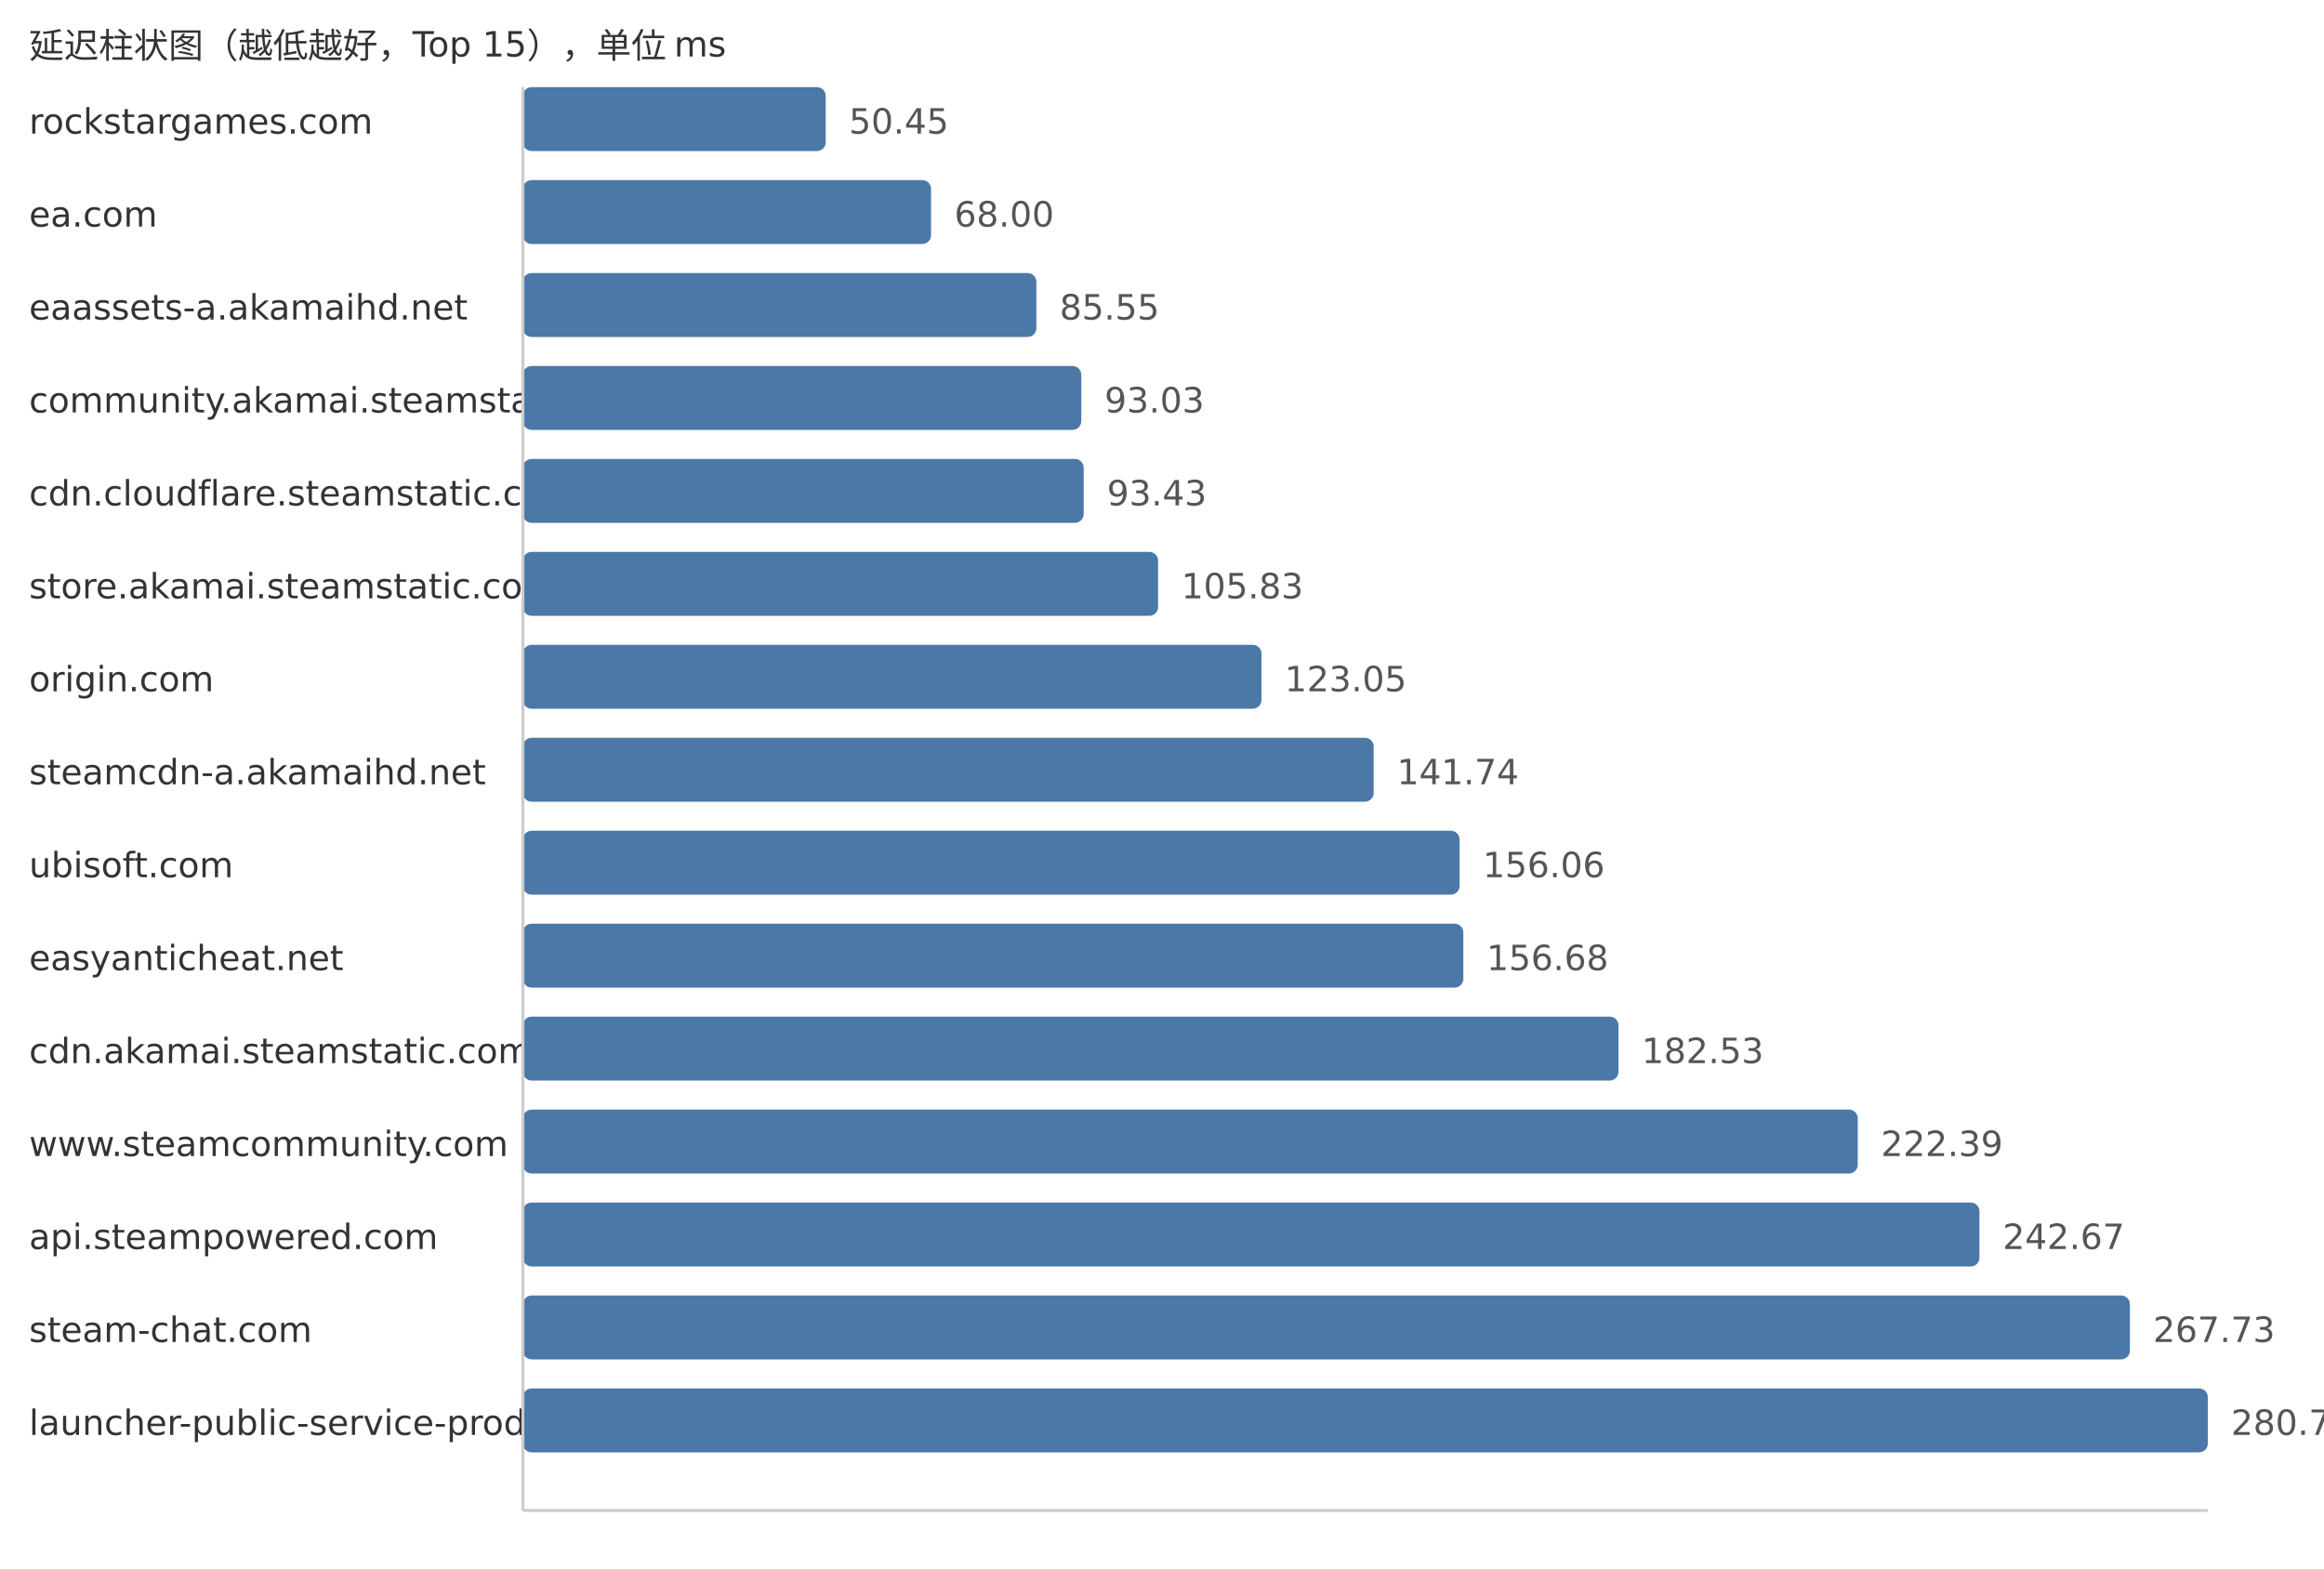
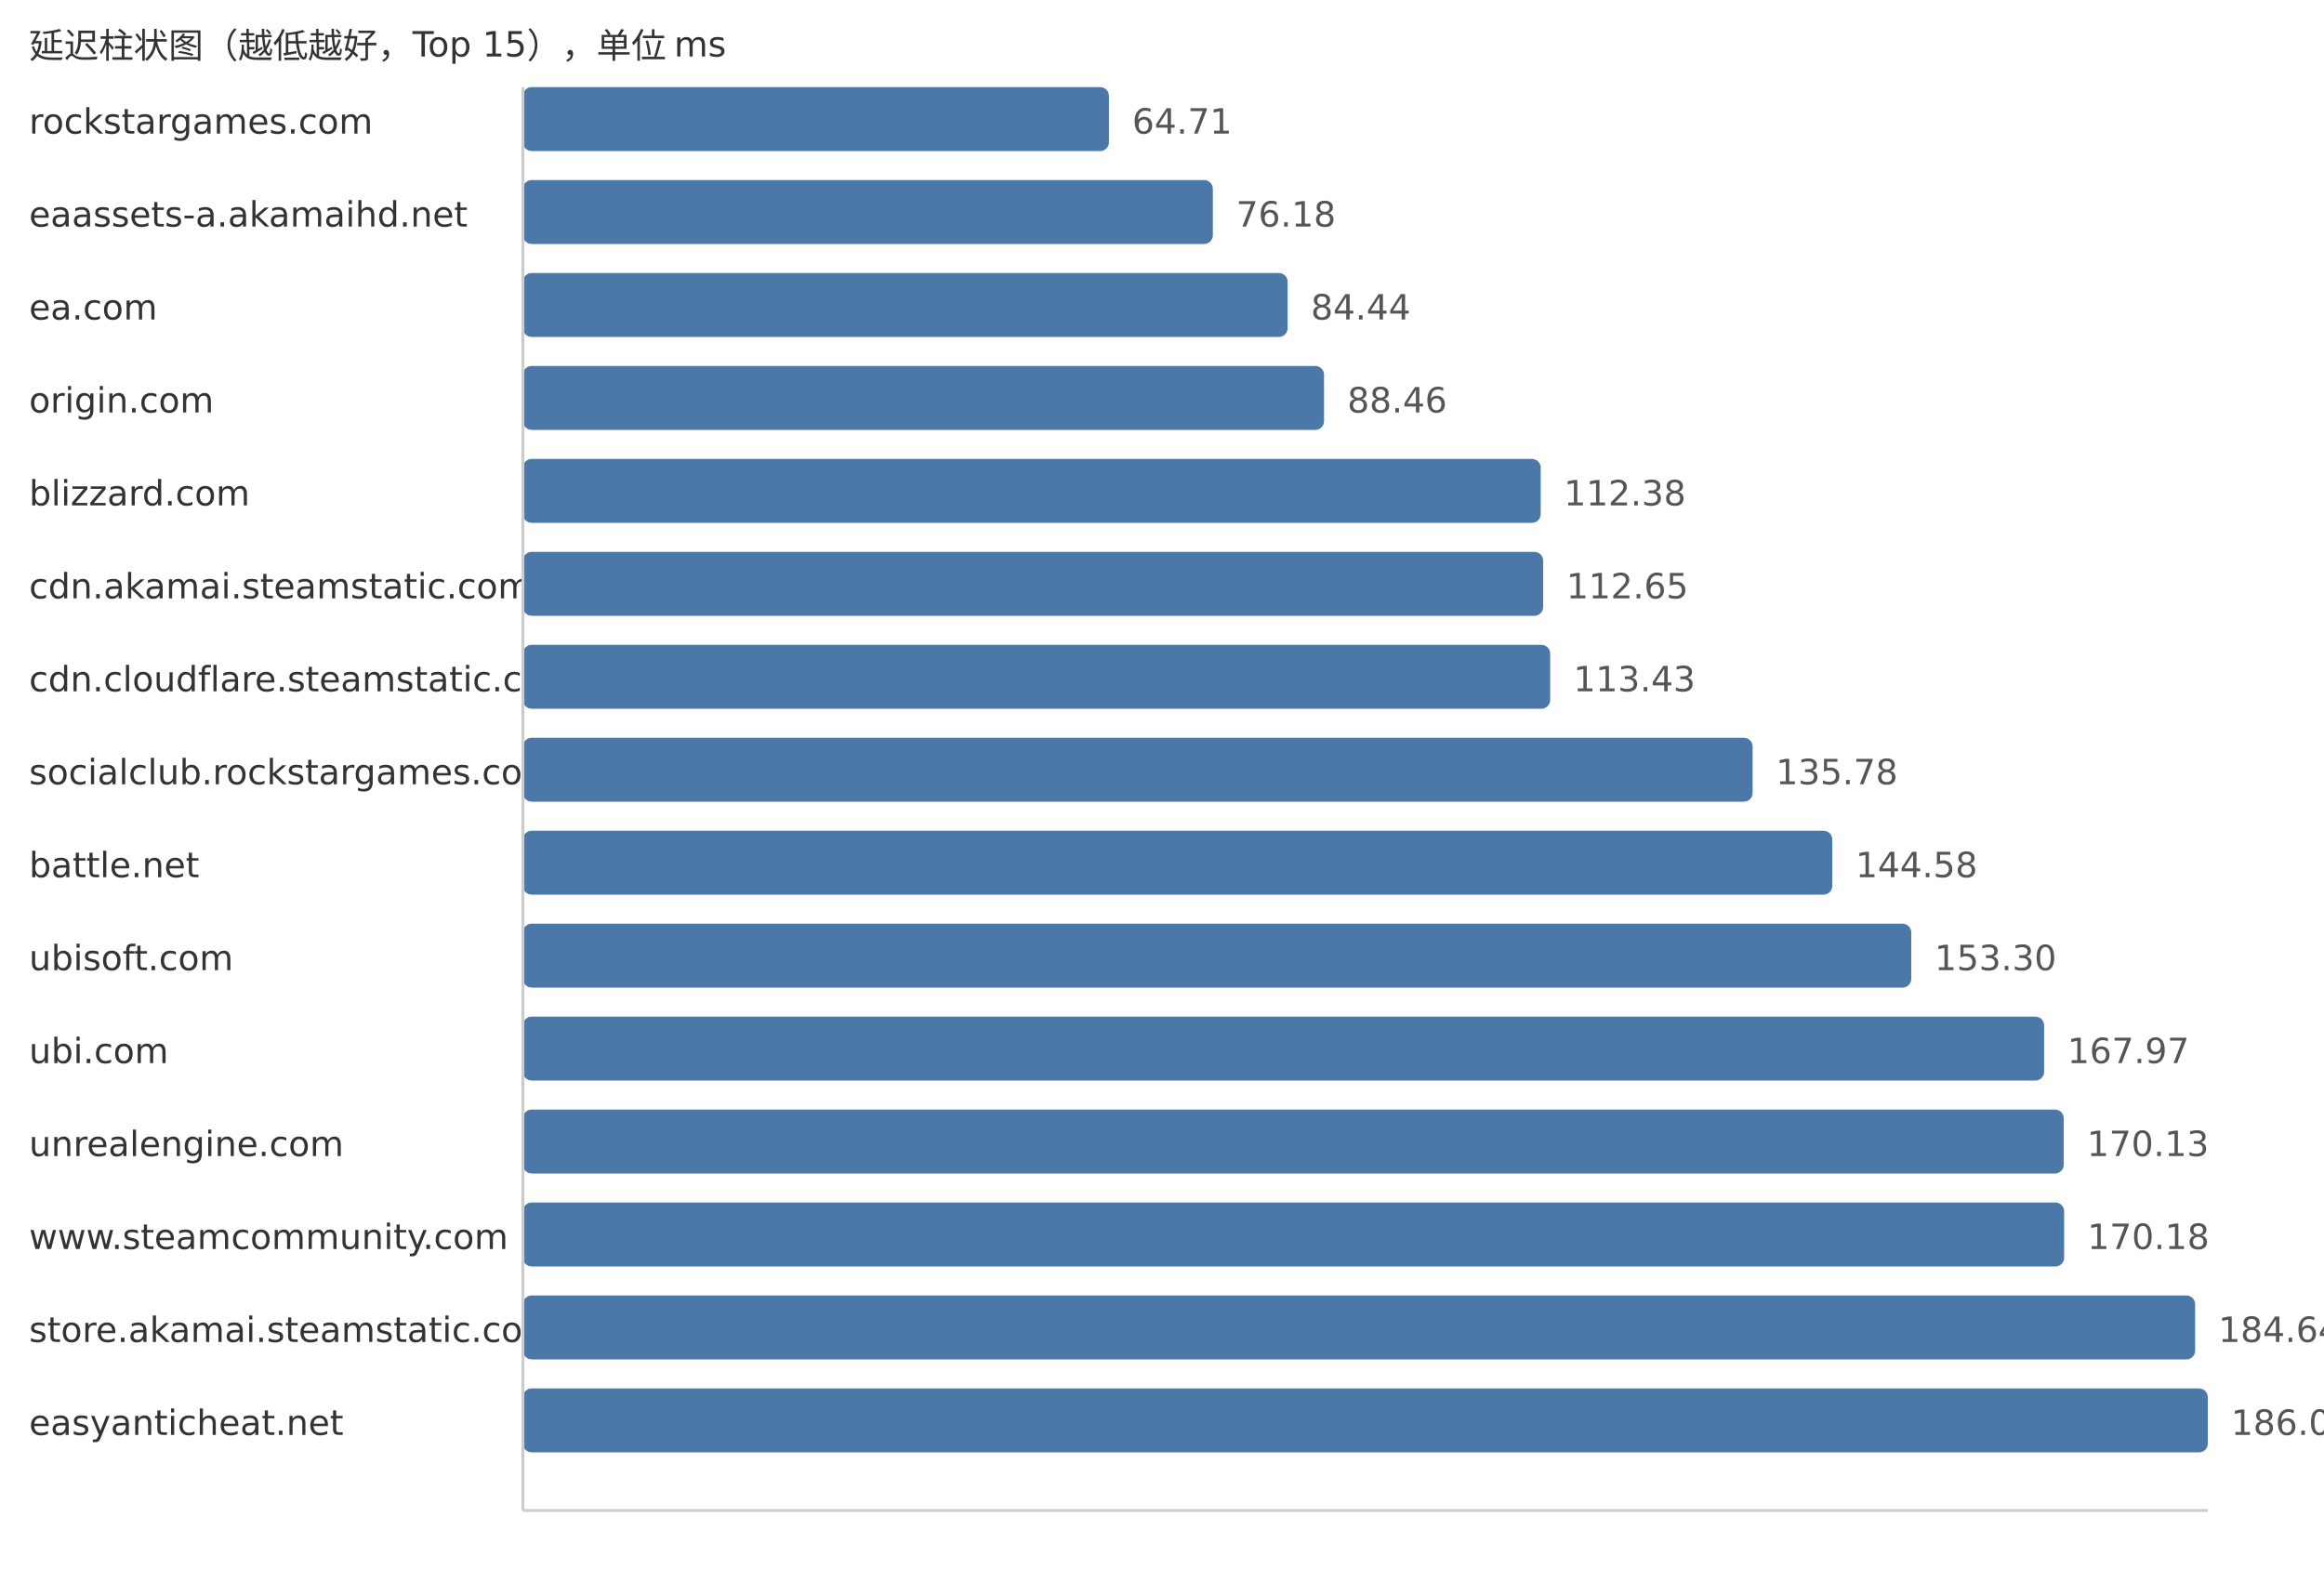
<svg xmlns="http://www.w3.org/2000/svg" width="800" height="540">
  <style> .label{font-family:DejaVu Sans,Verdana,Geneva,sans-serif;font-size:12px;fill:#333} .value{font-family:DejaVu Sans,Verdana,Geneva,sans-serif;font-size:12px;fill:#555} </style>
  <text x="10" y="20" class="label">延迟柱状图（越低越好，Top 15），单位 ms</text>
  <text x="10" y="46" class="label">rockstargames.com</text>
-   <rect x="180" y="30" width="104.24" height="22" fill="#4c78a8" rx="3" />
-   <text x="292.24" y="46" class="value">50.45</text>
-   <text x="10" y="78" class="label">ea.com</text>
-   <rect x="180" y="62" width="140.5" height="22" fill="#4c78a8" rx="3" />
-   <text x="328.5" y="78" class="value">68.00</text>
-   <text x="10" y="110" class="label">eaassets-a.akamaihd.net</text>
-   <rect x="180" y="94" width="176.76" height="22" fill="#4c78a8" rx="3" />
-   <text x="364.76" y="110" class="value">85.55</text>
-   <text x="10" y="142" class="label">community.akamai.steamstatic.com</text>
-   <rect x="180" y="126" width="192.22" height="22" fill="#4c78a8" rx="3" />
-   <text x="380.22" y="142" class="value">93.03</text>
-   <text x="10" y="174" class="label">cdn.cloudflare.steamstatic.com</text>
-   <rect x="180" y="158" width="193.04" height="22" fill="#4c78a8" rx="3" />
-   <text x="381.04" y="174" class="value">93.43</text>
-   <text x="10" y="206" class="label">store.akamai.steamstatic.com</text>
-   <rect x="180" y="190" width="218.66" height="22" fill="#4c78a8" rx="3" />
-   <text x="406.66" y="206" class="value">105.83</text>
-   <text x="10" y="238" class="label">origin.com</text>
-   <rect x="180" y="222" width="254.24" height="22" fill="#4c78a8" rx="3" />
-   <text x="442.24" y="238" class="value">123.05</text>
-   <text x="10" y="270" class="label">steamcdn-a.akamaihd.net</text>
-   <rect x="180" y="254" width="292.86" height="22" fill="#4c78a8" rx="3" />
-   <text x="480.86" y="270" class="value">141.74</text>
-   <text x="10" y="302" class="label">ubisoft.com</text>
-   <rect x="180" y="286" width="322.45" height="22" fill="#4c78a8" rx="3" />
-   <text x="510.45" y="302" class="value">156.06</text>
-   <text x="10" y="334" class="label">easyanticheat.net</text>
-   <rect x="180" y="318" width="323.73" height="22" fill="#4c78a8" rx="3" />
-   <text x="511.73" y="334" class="value">156.68</text>
-   <text x="10" y="366" class="label">cdn.akamai.steamstatic.com</text>
-   <rect x="180" y="350" width="377.14" height="22" fill="#4c78a8" rx="3" />
-   <text x="565.14" y="366" class="value">182.53</text>
-   <text x="10" y="398" class="label">www.steamcommunity.com</text>
-   <rect x="180" y="382" width="459.5" height="22" fill="#4c78a8" rx="3" />
-   <text x="647.5" y="398" class="value">222.39</text>
-   <text x="10" y="430" class="label">api.steampowered.com</text>
-   <rect x="180" y="414" width="501.4" height="22" fill="#4c78a8" rx="3" />
-   <text x="689.4" y="430" class="value">242.67</text>
-   <text x="10" y="462" class="label">steam-chat.com</text>
-   <rect x="180" y="446" width="553.18" height="22" fill="#4c78a8" rx="3" />
-   <text x="741.18" y="462" class="value">267.73</text>
-   <text x="10" y="494" class="label">launcher-public-service-prod06.ol.epicgames.com</text>
+   <rect x="180" y="30" width="201.74" height="22" fill="#4c78a8" rx="3" />
+   <text x="389.74" y="46" class="value">64.71</text>
+   <text x="10" y="78" class="label">eaassets-a.akamaihd.net</text>
+   <rect x="180" y="62" width="237.5" height="22" fill="#4c78a8" rx="3" />
+   <text x="425.5" y="78" class="value">76.18</text>
+   <text x="10" y="110" class="label">ea.com</text>
+   <rect x="180" y="94" width="263.25" height="22" fill="#4c78a8" rx="3" />
+   <text x="451.25" y="110" class="value">84.44</text>
+   <text x="10" y="142" class="label">origin.com</text>
+   <rect x="180" y="126" width="275.78" height="22" fill="#4c78a8" rx="3" />
+   <text x="463.78" y="142" class="value">88.46</text>
+   <text x="10" y="174" class="label">blizzard.com</text>
+   <rect x="180" y="158" width="350.36" height="22" fill="#4c78a8" rx="3" />
+   <text x="538.36" y="174" class="value">112.38</text>
+   <text x="10" y="206" class="label">cdn.akamai.steamstatic.com</text>
+   <rect x="180" y="190" width="351.2" height="22" fill="#4c78a8" rx="3" />
+   <text x="539.2" y="206" class="value">112.65</text>
+   <text x="10" y="238" class="label">cdn.cloudflare.steamstatic.com</text>
+   <rect x="180" y="222" width="353.63" height="22" fill="#4c78a8" rx="3" />
+   <text x="541.63" y="238" class="value">113.43</text>
+   <text x="10" y="270" class="label">socialclub.rockstargames.com</text>
+   <rect x="180" y="254" width="423.31" height="22" fill="#4c78a8" rx="3" />
+   <text x="611.31" y="270" class="value">135.78</text>
+   <text x="10" y="302" class="label">battle.net</text>
+   <rect x="180" y="286" width="450.74" height="22" fill="#4c78a8" rx="3" />
+   <text x="638.74" y="302" class="value">144.58</text>
+   <text x="10" y="334" class="label">ubisoft.com</text>
+   <rect x="180" y="318" width="477.93" height="22" fill="#4c78a8" rx="3" />
+   <text x="665.93" y="334" class="value">153.30</text>
+   <text x="10" y="366" class="label">ubi.com</text>
+   <rect x="180" y="350" width="523.66" height="22" fill="#4c78a8" rx="3" />
+   <text x="711.66" y="366" class="value">167.97</text>
+   <text x="10" y="398" class="label">unrealengine.com</text>
+   <rect x="180" y="382" width="530.4" height="22" fill="#4c78a8" rx="3" />
+   <text x="718.4" y="398" class="value">170.13</text>
+   <text x="10" y="430" class="label">www.steamcommunity.com</text>
+   <rect x="180" y="414" width="530.55" height="22" fill="#4c78a8" rx="3" />
+   <text x="718.55" y="430" class="value">170.18</text>
+   <text x="10" y="462" class="label">store.akamai.steamstatic.com</text>
+   <rect x="180" y="446" width="575.64" height="22" fill="#4c78a8" rx="3" />
+   <text x="763.64" y="462" class="value">184.64</text>
+   <text x="10" y="494" class="label">easyanticheat.net</text>
  <rect x="180" y="478" width="580.0" height="22" fill="#4c78a8" rx="3" />
-   <text x="768.0" y="494" class="value">280.71</text>
+   <text x="768.0" y="494" class="value">186.04</text>
  <line x1="180" y1="30" x2="180" y2="520" stroke="#ccc" />
  <line x1="180" y1="520" x2="760" y2="520" stroke="#ccc" />
</svg>
